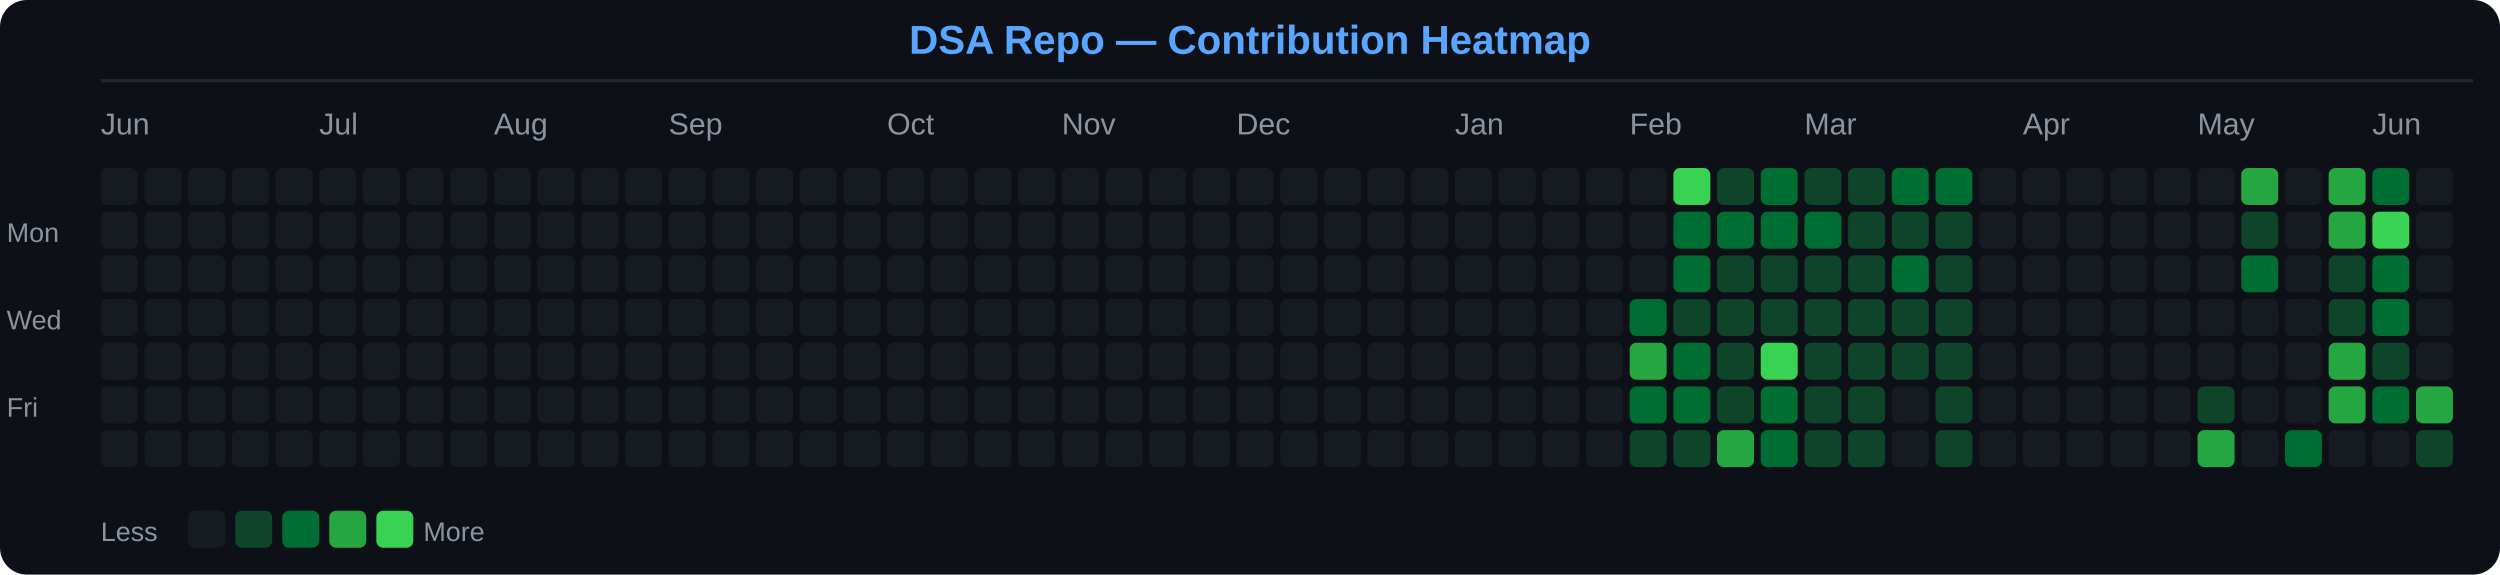
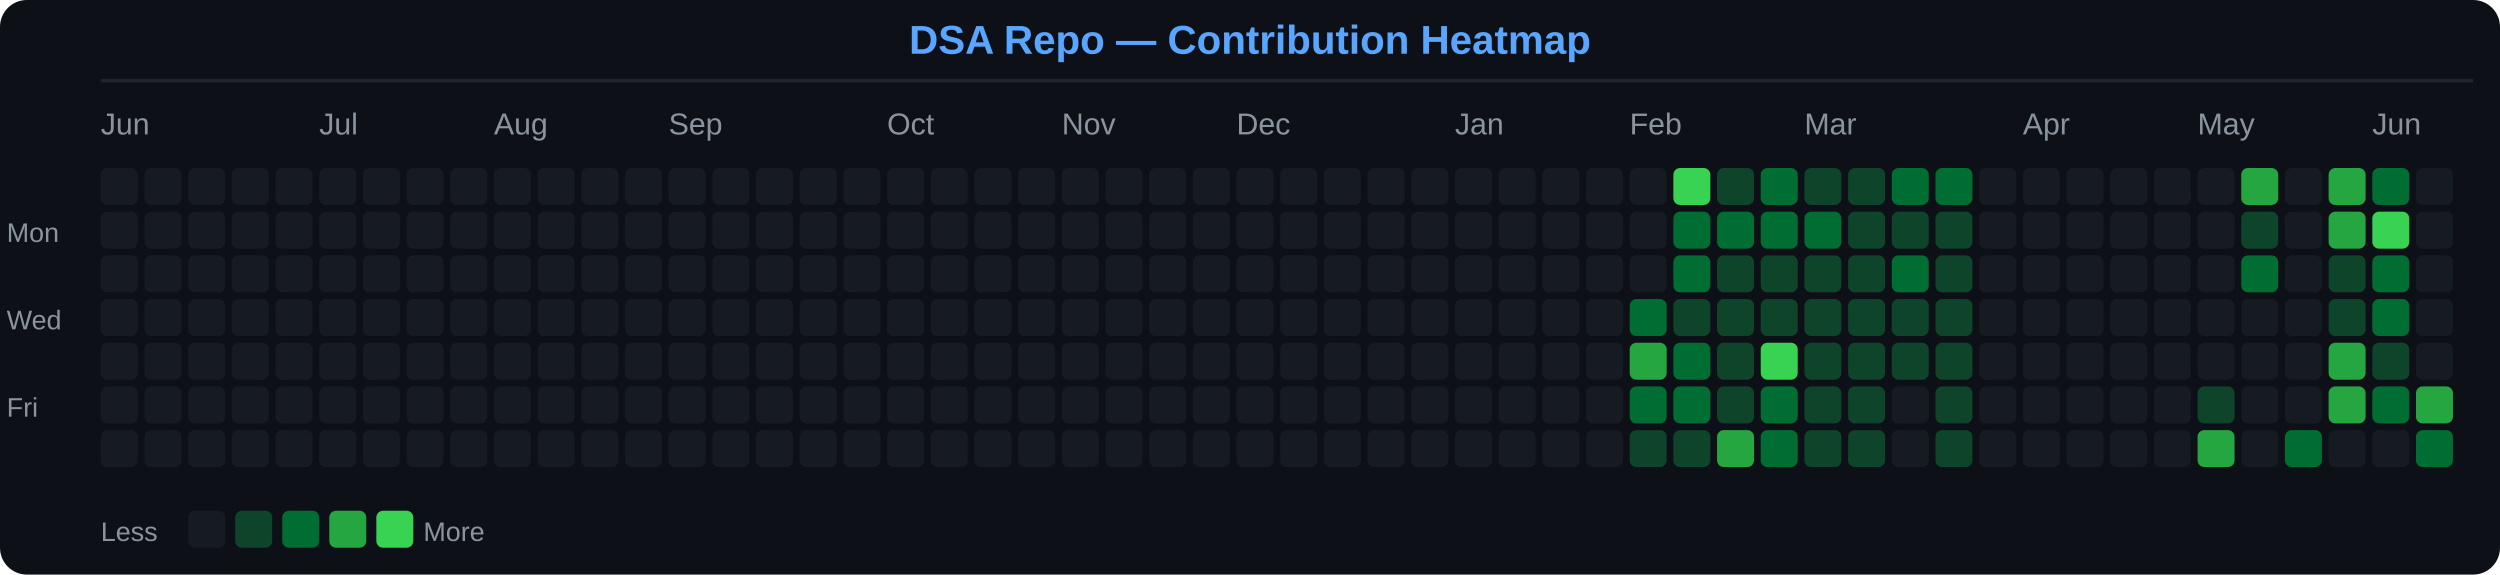
<svg xmlns="http://www.w3.org/2000/svg" width="744" height="171" viewBox="0 0 744 171">
  <rect width="744" height="171" fill="#0d1117" rx="8" />
  <text x="372" y="16" fill="#58a6ff" font-family="Arial,sans-serif" font-size="12" text-anchor="middle" font-weight="bold">DSA Repo — Contribution Heatmap</text>
  <line x1="30" y1="24" x2="736" y2="24" stroke="#21262d" stroke-width="1" />
  <text x="2" y="72" fill="#8b949e" font-family="Arial,sans-serif" font-size="8">Mon</text>
  <text x="2" y="98" fill="#8b949e" font-family="Arial,sans-serif" font-size="8">Wed</text>
  <text x="2" y="124" fill="#8b949e" font-family="Arial,sans-serif" font-size="8">Fri</text>
  <text x="30" y="40" fill="#8b949e" font-family="Arial,sans-serif" font-size="9">Jun</text>
  <rect x="30" y="50" width="11" height="11" rx="2" fill="#161b22" />
  <rect x="30" y="63" width="11" height="11" rx="2" fill="#161b22" />
  <rect x="30" y="76" width="11" height="11" rx="2" fill="#161b22" />
  <rect x="30" y="89" width="11" height="11" rx="2" fill="#161b22" />
  <rect x="30" y="102" width="11" height="11" rx="2" fill="#161b22" />
  <rect x="30" y="115" width="11" height="11" rx="2" fill="#161b22" />
  <rect x="30" y="128" width="11" height="11" rx="2" fill="#161b22" />
  <rect x="43" y="50" width="11" height="11" rx="2" fill="#161b22" />
  <rect x="43" y="63" width="11" height="11" rx="2" fill="#161b22" />
  <rect x="43" y="76" width="11" height="11" rx="2" fill="#161b22" />
  <rect x="43" y="89" width="11" height="11" rx="2" fill="#161b22" />
  <rect x="43" y="102" width="11" height="11" rx="2" fill="#161b22" />
  <rect x="43" y="115" width="11" height="11" rx="2" fill="#161b22" />
  <rect x="43" y="128" width="11" height="11" rx="2" fill="#161b22" />
  <rect x="56" y="50" width="11" height="11" rx="2" fill="#161b22" />
  <rect x="56" y="63" width="11" height="11" rx="2" fill="#161b22" />
  <rect x="56" y="76" width="11" height="11" rx="2" fill="#161b22" />
  <rect x="56" y="89" width="11" height="11" rx="2" fill="#161b22" />
  <rect x="56" y="102" width="11" height="11" rx="2" fill="#161b22" />
  <rect x="56" y="115" width="11" height="11" rx="2" fill="#161b22" />
  <rect x="56" y="128" width="11" height="11" rx="2" fill="#161b22" />
  <rect x="69" y="50" width="11" height="11" rx="2" fill="#161b22" />
  <rect x="69" y="63" width="11" height="11" rx="2" fill="#161b22" />
  <rect x="69" y="76" width="11" height="11" rx="2" fill="#161b22" />
  <rect x="69" y="89" width="11" height="11" rx="2" fill="#161b22" />
  <rect x="69" y="102" width="11" height="11" rx="2" fill="#161b22" />
  <rect x="69" y="115" width="11" height="11" rx="2" fill="#161b22" />
  <rect x="69" y="128" width="11" height="11" rx="2" fill="#161b22" />
  <rect x="82" y="50" width="11" height="11" rx="2" fill="#161b22" />
  <rect x="82" y="63" width="11" height="11" rx="2" fill="#161b22" />
  <rect x="82" y="76" width="11" height="11" rx="2" fill="#161b22" />
  <rect x="82" y="89" width="11" height="11" rx="2" fill="#161b22" />
  <rect x="82" y="102" width="11" height="11" rx="2" fill="#161b22" />
  <rect x="82" y="115" width="11" height="11" rx="2" fill="#161b22" />
  <rect x="82" y="128" width="11" height="11" rx="2" fill="#161b22" />
  <text x="95" y="40" fill="#8b949e" font-family="Arial,sans-serif" font-size="9">Jul</text>
  <rect x="95" y="50" width="11" height="11" rx="2" fill="#161b22" />
  <rect x="95" y="63" width="11" height="11" rx="2" fill="#161b22" />
  <rect x="95" y="76" width="11" height="11" rx="2" fill="#161b22" />
  <rect x="95" y="89" width="11" height="11" rx="2" fill="#161b22" />
  <rect x="95" y="102" width="11" height="11" rx="2" fill="#161b22" />
  <rect x="95" y="115" width="11" height="11" rx="2" fill="#161b22" />
  <rect x="95" y="128" width="11" height="11" rx="2" fill="#161b22" />
  <rect x="108" y="50" width="11" height="11" rx="2" fill="#161b22" />
  <rect x="108" y="63" width="11" height="11" rx="2" fill="#161b22" />
  <rect x="108" y="76" width="11" height="11" rx="2" fill="#161b22" />
  <rect x="108" y="89" width="11" height="11" rx="2" fill="#161b22" />
  <rect x="108" y="102" width="11" height="11" rx="2" fill="#161b22" />
  <rect x="108" y="115" width="11" height="11" rx="2" fill="#161b22" />
  <rect x="108" y="128" width="11" height="11" rx="2" fill="#161b22" />
  <rect x="121" y="50" width="11" height="11" rx="2" fill="#161b22" />
  <rect x="121" y="63" width="11" height="11" rx="2" fill="#161b22" />
  <rect x="121" y="76" width="11" height="11" rx="2" fill="#161b22" />
  <rect x="121" y="89" width="11" height="11" rx="2" fill="#161b22" />
  <rect x="121" y="102" width="11" height="11" rx="2" fill="#161b22" />
  <rect x="121" y="115" width="11" height="11" rx="2" fill="#161b22" />
  <rect x="121" y="128" width="11" height="11" rx="2" fill="#161b22" />
  <rect x="134" y="50" width="11" height="11" rx="2" fill="#161b22" />
  <rect x="134" y="63" width="11" height="11" rx="2" fill="#161b22" />
  <rect x="134" y="76" width="11" height="11" rx="2" fill="#161b22" />
  <rect x="134" y="89" width="11" height="11" rx="2" fill="#161b22" />
  <rect x="134" y="102" width="11" height="11" rx="2" fill="#161b22" />
  <rect x="134" y="115" width="11" height="11" rx="2" fill="#161b22" />
  <rect x="134" y="128" width="11" height="11" rx="2" fill="#161b22" />
  <text x="147" y="40" fill="#8b949e" font-family="Arial,sans-serif" font-size="9">Aug</text>
  <rect x="147" y="50" width="11" height="11" rx="2" fill="#161b22" />
  <rect x="147" y="63" width="11" height="11" rx="2" fill="#161b22" />
  <rect x="147" y="76" width="11" height="11" rx="2" fill="#161b22" />
  <rect x="147" y="89" width="11" height="11" rx="2" fill="#161b22" />
  <rect x="147" y="102" width="11" height="11" rx="2" fill="#161b22" />
  <rect x="147" y="115" width="11" height="11" rx="2" fill="#161b22" />
  <rect x="147" y="128" width="11" height="11" rx="2" fill="#161b22" />
  <rect x="160" y="50" width="11" height="11" rx="2" fill="#161b22" />
  <rect x="160" y="63" width="11" height="11" rx="2" fill="#161b22" />
  <rect x="160" y="76" width="11" height="11" rx="2" fill="#161b22" />
  <rect x="160" y="89" width="11" height="11" rx="2" fill="#161b22" />
  <rect x="160" y="102" width="11" height="11" rx="2" fill="#161b22" />
  <rect x="160" y="115" width="11" height="11" rx="2" fill="#161b22" />
  <rect x="160" y="128" width="11" height="11" rx="2" fill="#161b22" />
  <rect x="173" y="50" width="11" height="11" rx="2" fill="#161b22" />
  <rect x="173" y="63" width="11" height="11" rx="2" fill="#161b22" />
  <rect x="173" y="76" width="11" height="11" rx="2" fill="#161b22" />
  <rect x="173" y="89" width="11" height="11" rx="2" fill="#161b22" />
  <rect x="173" y="102" width="11" height="11" rx="2" fill="#161b22" />
  <rect x="173" y="115" width="11" height="11" rx="2" fill="#161b22" />
  <rect x="173" y="128" width="11" height="11" rx="2" fill="#161b22" />
  <rect x="186" y="50" width="11" height="11" rx="2" fill="#161b22" />
  <rect x="186" y="63" width="11" height="11" rx="2" fill="#161b22" />
  <rect x="186" y="76" width="11" height="11" rx="2" fill="#161b22" />
  <rect x="186" y="89" width="11" height="11" rx="2" fill="#161b22" />
  <rect x="186" y="102" width="11" height="11" rx="2" fill="#161b22" />
  <rect x="186" y="115" width="11" height="11" rx="2" fill="#161b22" />
  <rect x="186" y="128" width="11" height="11" rx="2" fill="#161b22" />
  <text x="199" y="40" fill="#8b949e" font-family="Arial,sans-serif" font-size="9">Sep</text>
  <rect x="199" y="50" width="11" height="11" rx="2" fill="#161b22" />
  <rect x="199" y="63" width="11" height="11" rx="2" fill="#161b22" />
  <rect x="199" y="76" width="11" height="11" rx="2" fill="#161b22" />
  <rect x="199" y="89" width="11" height="11" rx="2" fill="#161b22" />
  <rect x="199" y="102" width="11" height="11" rx="2" fill="#161b22" />
  <rect x="199" y="115" width="11" height="11" rx="2" fill="#161b22" />
  <rect x="199" y="128" width="11" height="11" rx="2" fill="#161b22" />
  <rect x="212" y="50" width="11" height="11" rx="2" fill="#161b22" />
  <rect x="212" y="63" width="11" height="11" rx="2" fill="#161b22" />
  <rect x="212" y="76" width="11" height="11" rx="2" fill="#161b22" />
  <rect x="212" y="89" width="11" height="11" rx="2" fill="#161b22" />
  <rect x="212" y="102" width="11" height="11" rx="2" fill="#161b22" />
  <rect x="212" y="115" width="11" height="11" rx="2" fill="#161b22" />
  <rect x="212" y="128" width="11" height="11" rx="2" fill="#161b22" />
  <rect x="225" y="50" width="11" height="11" rx="2" fill="#161b22" />
  <rect x="225" y="63" width="11" height="11" rx="2" fill="#161b22" />
  <rect x="225" y="76" width="11" height="11" rx="2" fill="#161b22" />
  <rect x="225" y="89" width="11" height="11" rx="2" fill="#161b22" />
  <rect x="225" y="102" width="11" height="11" rx="2" fill="#161b22" />
  <rect x="225" y="115" width="11" height="11" rx="2" fill="#161b22" />
  <rect x="225" y="128" width="11" height="11" rx="2" fill="#161b22" />
  <rect x="238" y="50" width="11" height="11" rx="2" fill="#161b22" />
  <rect x="238" y="63" width="11" height="11" rx="2" fill="#161b22" />
  <rect x="238" y="76" width="11" height="11" rx="2" fill="#161b22" />
  <rect x="238" y="89" width="11" height="11" rx="2" fill="#161b22" />
  <rect x="238" y="102" width="11" height="11" rx="2" fill="#161b22" />
  <rect x="238" y="115" width="11" height="11" rx="2" fill="#161b22" />
  <rect x="238" y="128" width="11" height="11" rx="2" fill="#161b22" />
  <rect x="251" y="50" width="11" height="11" rx="2" fill="#161b22" />
  <rect x="251" y="63" width="11" height="11" rx="2" fill="#161b22" />
  <rect x="251" y="76" width="11" height="11" rx="2" fill="#161b22" />
  <rect x="251" y="89" width="11" height="11" rx="2" fill="#161b22" />
  <rect x="251" y="102" width="11" height="11" rx="2" fill="#161b22" />
  <rect x="251" y="115" width="11" height="11" rx="2" fill="#161b22" />
  <rect x="251" y="128" width="11" height="11" rx="2" fill="#161b22" />
  <text x="264" y="40" fill="#8b949e" font-family="Arial,sans-serif" font-size="9">Oct</text>
  <rect x="264" y="50" width="11" height="11" rx="2" fill="#161b22" />
  <rect x="264" y="63" width="11" height="11" rx="2" fill="#161b22" />
  <rect x="264" y="76" width="11" height="11" rx="2" fill="#161b22" />
  <rect x="264" y="89" width="11" height="11" rx="2" fill="#161b22" />
  <rect x="264" y="102" width="11" height="11" rx="2" fill="#161b22" />
  <rect x="264" y="115" width="11" height="11" rx="2" fill="#161b22" />
  <rect x="264" y="128" width="11" height="11" rx="2" fill="#161b22" />
  <rect x="277" y="50" width="11" height="11" rx="2" fill="#161b22" />
  <rect x="277" y="63" width="11" height="11" rx="2" fill="#161b22" />
  <rect x="277" y="76" width="11" height="11" rx="2" fill="#161b22" />
  <rect x="277" y="89" width="11" height="11" rx="2" fill="#161b22" />
  <rect x="277" y="102" width="11" height="11" rx="2" fill="#161b22" />
  <rect x="277" y="115" width="11" height="11" rx="2" fill="#161b22" />
  <rect x="277" y="128" width="11" height="11" rx="2" fill="#161b22" />
  <rect x="290" y="50" width="11" height="11" rx="2" fill="#161b22" />
  <rect x="290" y="63" width="11" height="11" rx="2" fill="#161b22" />
  <rect x="290" y="76" width="11" height="11" rx="2" fill="#161b22" />
  <rect x="290" y="89" width="11" height="11" rx="2" fill="#161b22" />
  <rect x="290" y="102" width="11" height="11" rx="2" fill="#161b22" />
  <rect x="290" y="115" width="11" height="11" rx="2" fill="#161b22" />
  <rect x="290" y="128" width="11" height="11" rx="2" fill="#161b22" />
  <rect x="303" y="50" width="11" height="11" rx="2" fill="#161b22" />
  <rect x="303" y="63" width="11" height="11" rx="2" fill="#161b22" />
  <rect x="303" y="76" width="11" height="11" rx="2" fill="#161b22" />
  <rect x="303" y="89" width="11" height="11" rx="2" fill="#161b22" />
  <rect x="303" y="102" width="11" height="11" rx="2" fill="#161b22" />
  <rect x="303" y="115" width="11" height="11" rx="2" fill="#161b22" />
  <rect x="303" y="128" width="11" height="11" rx="2" fill="#161b22" />
  <text x="316" y="40" fill="#8b949e" font-family="Arial,sans-serif" font-size="9">Nov</text>
  <rect x="316" y="50" width="11" height="11" rx="2" fill="#161b22" />
  <rect x="316" y="63" width="11" height="11" rx="2" fill="#161b22" />
  <rect x="316" y="76" width="11" height="11" rx="2" fill="#161b22" />
  <rect x="316" y="89" width="11" height="11" rx="2" fill="#161b22" />
  <rect x="316" y="102" width="11" height="11" rx="2" fill="#161b22" />
  <rect x="316" y="115" width="11" height="11" rx="2" fill="#161b22" />
  <rect x="316" y="128" width="11" height="11" rx="2" fill="#161b22" />
  <rect x="329" y="50" width="11" height="11" rx="2" fill="#161b22" />
  <rect x="329" y="63" width="11" height="11" rx="2" fill="#161b22" />
  <rect x="329" y="76" width="11" height="11" rx="2" fill="#161b22" />
  <rect x="329" y="89" width="11" height="11" rx="2" fill="#161b22" />
  <rect x="329" y="102" width="11" height="11" rx="2" fill="#161b22" />
  <rect x="329" y="115" width="11" height="11" rx="2" fill="#161b22" />
  <rect x="329" y="128" width="11" height="11" rx="2" fill="#161b22" />
  <rect x="342" y="50" width="11" height="11" rx="2" fill="#161b22" />
  <rect x="342" y="63" width="11" height="11" rx="2" fill="#161b22" />
  <rect x="342" y="76" width="11" height="11" rx="2" fill="#161b22" />
  <rect x="342" y="89" width="11" height="11" rx="2" fill="#161b22" />
  <rect x="342" y="102" width="11" height="11" rx="2" fill="#161b22" />
  <rect x="342" y="115" width="11" height="11" rx="2" fill="#161b22" />
  <rect x="342" y="128" width="11" height="11" rx="2" fill="#161b22" />
  <rect x="355" y="50" width="11" height="11" rx="2" fill="#161b22" />
  <rect x="355" y="63" width="11" height="11" rx="2" fill="#161b22" />
  <rect x="355" y="76" width="11" height="11" rx="2" fill="#161b22" />
  <rect x="355" y="89" width="11" height="11" rx="2" fill="#161b22" />
  <rect x="355" y="102" width="11" height="11" rx="2" fill="#161b22" />
  <rect x="355" y="115" width="11" height="11" rx="2" fill="#161b22" />
  <rect x="355" y="128" width="11" height="11" rx="2" fill="#161b22" />
  <text x="368" y="40" fill="#8b949e" font-family="Arial,sans-serif" font-size="9">Dec</text>
  <rect x="368" y="50" width="11" height="11" rx="2" fill="#161b22" />
  <rect x="368" y="63" width="11" height="11" rx="2" fill="#161b22" />
  <rect x="368" y="76" width="11" height="11" rx="2" fill="#161b22" />
  <rect x="368" y="89" width="11" height="11" rx="2" fill="#161b22" />
  <rect x="368" y="102" width="11" height="11" rx="2" fill="#161b22" />
  <rect x="368" y="115" width="11" height="11" rx="2" fill="#161b22" />
  <rect x="368" y="128" width="11" height="11" rx="2" fill="#161b22" />
  <rect x="381" y="50" width="11" height="11" rx="2" fill="#161b22" />
  <rect x="381" y="63" width="11" height="11" rx="2" fill="#161b22" />
  <rect x="381" y="76" width="11" height="11" rx="2" fill="#161b22" />
  <rect x="381" y="89" width="11" height="11" rx="2" fill="#161b22" />
  <rect x="381" y="102" width="11" height="11" rx="2" fill="#161b22" />
  <rect x="381" y="115" width="11" height="11" rx="2" fill="#161b22" />
  <rect x="381" y="128" width="11" height="11" rx="2" fill="#161b22" />
  <rect x="394" y="50" width="11" height="11" rx="2" fill="#161b22" />
  <rect x="394" y="63" width="11" height="11" rx="2" fill="#161b22" />
  <rect x="394" y="76" width="11" height="11" rx="2" fill="#161b22" />
  <rect x="394" y="89" width="11" height="11" rx="2" fill="#161b22" />
  <rect x="394" y="102" width="11" height="11" rx="2" fill="#161b22" />
  <rect x="394" y="115" width="11" height="11" rx="2" fill="#161b22" />
  <rect x="394" y="128" width="11" height="11" rx="2" fill="#161b22" />
  <rect x="407" y="50" width="11" height="11" rx="2" fill="#161b22" />
  <rect x="407" y="63" width="11" height="11" rx="2" fill="#161b22" />
  <rect x="407" y="76" width="11" height="11" rx="2" fill="#161b22" />
  <rect x="407" y="89" width="11" height="11" rx="2" fill="#161b22" />
  <rect x="407" y="102" width="11" height="11" rx="2" fill="#161b22" />
  <rect x="407" y="115" width="11" height="11" rx="2" fill="#161b22" />
  <rect x="407" y="128" width="11" height="11" rx="2" fill="#161b22" />
  <rect x="420" y="50" width="11" height="11" rx="2" fill="#161b22" />
  <rect x="420" y="63" width="11" height="11" rx="2" fill="#161b22" />
  <rect x="420" y="76" width="11" height="11" rx="2" fill="#161b22" />
  <rect x="420" y="89" width="11" height="11" rx="2" fill="#161b22" />
  <rect x="420" y="102" width="11" height="11" rx="2" fill="#161b22" />
  <rect x="420" y="115" width="11" height="11" rx="2" fill="#161b22" />
  <rect x="420" y="128" width="11" height="11" rx="2" fill="#161b22" />
  <text x="433" y="40" fill="#8b949e" font-family="Arial,sans-serif" font-size="9">Jan</text>
  <rect x="433" y="50" width="11" height="11" rx="2" fill="#161b22" />
  <rect x="433" y="63" width="11" height="11" rx="2" fill="#161b22" />
  <rect x="433" y="76" width="11" height="11" rx="2" fill="#161b22" />
  <rect x="433" y="89" width="11" height="11" rx="2" fill="#161b22" />
  <rect x="433" y="102" width="11" height="11" rx="2" fill="#161b22" />
  <rect x="433" y="115" width="11" height="11" rx="2" fill="#161b22" />
  <rect x="433" y="128" width="11" height="11" rx="2" fill="#161b22" />
  <rect x="446" y="50" width="11" height="11" rx="2" fill="#161b22" />
  <rect x="446" y="63" width="11" height="11" rx="2" fill="#161b22" />
  <rect x="446" y="76" width="11" height="11" rx="2" fill="#161b22" />
  <rect x="446" y="89" width="11" height="11" rx="2" fill="#161b22" />
  <rect x="446" y="102" width="11" height="11" rx="2" fill="#161b22" />
  <rect x="446" y="115" width="11" height="11" rx="2" fill="#161b22" />
  <rect x="446" y="128" width="11" height="11" rx="2" fill="#161b22" />
  <rect x="459" y="50" width="11" height="11" rx="2" fill="#161b22" />
  <rect x="459" y="63" width="11" height="11" rx="2" fill="#161b22" />
  <rect x="459" y="76" width="11" height="11" rx="2" fill="#161b22" />
  <rect x="459" y="89" width="11" height="11" rx="2" fill="#161b22" />
  <rect x="459" y="102" width="11" height="11" rx="2" fill="#161b22" />
  <rect x="459" y="115" width="11" height="11" rx="2" fill="#161b22" />
  <rect x="459" y="128" width="11" height="11" rx="2" fill="#161b22" />
  <rect x="472" y="50" width="11" height="11" rx="2" fill="#161b22" />
  <rect x="472" y="63" width="11" height="11" rx="2" fill="#161b22" />
  <rect x="472" y="76" width="11" height="11" rx="2" fill="#161b22" />
  <rect x="472" y="89" width="11" height="11" rx="2" fill="#161b22" />
  <rect x="472" y="102" width="11" height="11" rx="2" fill="#161b22" />
  <rect x="472" y="115" width="11" height="11" rx="2" fill="#161b22" />
  <rect x="472" y="128" width="11" height="11" rx="2" fill="#161b22" />
  <text x="485" y="40" fill="#8b949e" font-family="Arial,sans-serif" font-size="9">Feb</text>
  <rect x="485" y="50" width="11" height="11" rx="2" fill="#161b22" />
  <rect x="485" y="63" width="11" height="11" rx="2" fill="#161b22" />
  <rect x="485" y="76" width="11" height="11" rx="2" fill="#161b22" />
  <rect x="485" y="89" width="11" height="11" rx="2" fill="#006d32" />
  <rect x="485" y="102" width="11" height="11" rx="2" fill="#26a641" />
  <rect x="485" y="115" width="11" height="11" rx="2" fill="#006d32" />
  <rect x="485" y="128" width="11" height="11" rx="2" fill="#0e4429" />
  <rect x="498" y="50" width="11" height="11" rx="2" fill="#39d353" />
  <rect x="498" y="63" width="11" height="11" rx="2" fill="#006d32" />
  <rect x="498" y="76" width="11" height="11" rx="2" fill="#006d32" />
  <rect x="498" y="89" width="11" height="11" rx="2" fill="#0e4429" />
  <rect x="498" y="102" width="11" height="11" rx="2" fill="#006d32" />
  <rect x="498" y="115" width="11" height="11" rx="2" fill="#006d32" />
  <rect x="498" y="128" width="11" height="11" rx="2" fill="#0e4429" />
  <rect x="511" y="50" width="11" height="11" rx="2" fill="#0e4429" />
  <rect x="511" y="63" width="11" height="11" rx="2" fill="#006d32" />
  <rect x="511" y="76" width="11" height="11" rx="2" fill="#0e4429" />
  <rect x="511" y="89" width="11" height="11" rx="2" fill="#0e4429" />
  <rect x="511" y="102" width="11" height="11" rx="2" fill="#0e4429" />
  <rect x="511" y="115" width="11" height="11" rx="2" fill="#0e4429" />
  <rect x="511" y="128" width="11" height="11" rx="2" fill="#26a641" />
  <rect x="524" y="50" width="11" height="11" rx="2" fill="#006d32" />
  <rect x="524" y="63" width="11" height="11" rx="2" fill="#006d32" />
  <rect x="524" y="76" width="11" height="11" rx="2" fill="#0e4429" />
  <rect x="524" y="89" width="11" height="11" rx="2" fill="#0e4429" />
  <rect x="524" y="102" width="11" height="11" rx="2" fill="#39d353" />
  <rect x="524" y="115" width="11" height="11" rx="2" fill="#006d32" />
  <rect x="524" y="128" width="11" height="11" rx="2" fill="#006d32" />
  <text x="537" y="40" fill="#8b949e" font-family="Arial,sans-serif" font-size="9">Mar</text>
  <rect x="537" y="50" width="11" height="11" rx="2" fill="#0e4429" />
  <rect x="537" y="63" width="11" height="11" rx="2" fill="#006d32" />
  <rect x="537" y="76" width="11" height="11" rx="2" fill="#0e4429" />
  <rect x="537" y="89" width="11" height="11" rx="2" fill="#0e4429" />
  <rect x="537" y="102" width="11" height="11" rx="2" fill="#0e4429" />
  <rect x="537" y="115" width="11" height="11" rx="2" fill="#0e4429" />
  <rect x="537" y="128" width="11" height="11" rx="2" fill="#0e4429" />
  <rect x="550" y="50" width="11" height="11" rx="2" fill="#0e4429" />
  <rect x="550" y="63" width="11" height="11" rx="2" fill="#0e4429" />
  <rect x="550" y="76" width="11" height="11" rx="2" fill="#0e4429" />
  <rect x="550" y="89" width="11" height="11" rx="2" fill="#0e4429" />
  <rect x="550" y="102" width="11" height="11" rx="2" fill="#0e4429" />
  <rect x="550" y="115" width="11" height="11" rx="2" fill="#0e4429" />
  <rect x="550" y="128" width="11" height="11" rx="2" fill="#0e4429" />
  <rect x="563" y="50" width="11" height="11" rx="2" fill="#006d32" />
  <rect x="563" y="63" width="11" height="11" rx="2" fill="#0e4429" />
  <rect x="563" y="76" width="11" height="11" rx="2" fill="#006d32" />
  <rect x="563" y="89" width="11" height="11" rx="2" fill="#0e4429" />
  <rect x="563" y="102" width="11" height="11" rx="2" fill="#0e4429" />
  <rect x="563" y="115" width="11" height="11" rx="2" fill="#161b22" />
  <rect x="563" y="128" width="11" height="11" rx="2" fill="#161b22" />
  <rect x="576" y="50" width="11" height="11" rx="2" fill="#006d32" />
  <rect x="576" y="63" width="11" height="11" rx="2" fill="#0e4429" />
  <rect x="576" y="76" width="11" height="11" rx="2" fill="#0e4429" />
  <rect x="576" y="89" width="11" height="11" rx="2" fill="#0e4429" />
  <rect x="576" y="102" width="11" height="11" rx="2" fill="#0e4429" />
  <rect x="576" y="115" width="11" height="11" rx="2" fill="#0e4429" />
  <rect x="576" y="128" width="11" height="11" rx="2" fill="#0e4429" />
  <rect x="589" y="50" width="11" height="11" rx="2" fill="#161b22" />
  <rect x="589" y="63" width="11" height="11" rx="2" fill="#161b22" />
  <rect x="589" y="76" width="11" height="11" rx="2" fill="#161b22" />
  <rect x="589" y="89" width="11" height="11" rx="2" fill="#161b22" />
  <rect x="589" y="102" width="11" height="11" rx="2" fill="#161b22" />
  <rect x="589" y="115" width="11" height="11" rx="2" fill="#161b22" />
  <rect x="589" y="128" width="11" height="11" rx="2" fill="#161b22" />
  <text x="602" y="40" fill="#8b949e" font-family="Arial,sans-serif" font-size="9">Apr</text>
  <rect x="602" y="50" width="11" height="11" rx="2" fill="#161b22" />
  <rect x="602" y="63" width="11" height="11" rx="2" fill="#161b22" />
  <rect x="602" y="76" width="11" height="11" rx="2" fill="#161b22" />
  <rect x="602" y="89" width="11" height="11" rx="2" fill="#161b22" />
  <rect x="602" y="102" width="11" height="11" rx="2" fill="#161b22" />
  <rect x="602" y="115" width="11" height="11" rx="2" fill="#161b22" />
  <rect x="602" y="128" width="11" height="11" rx="2" fill="#161b22" />
  <rect x="615" y="50" width="11" height="11" rx="2" fill="#161b22" />
  <rect x="615" y="63" width="11" height="11" rx="2" fill="#161b22" />
  <rect x="615" y="76" width="11" height="11" rx="2" fill="#161b22" />
  <rect x="615" y="89" width="11" height="11" rx="2" fill="#161b22" />
  <rect x="615" y="102" width="11" height="11" rx="2" fill="#161b22" />
  <rect x="615" y="115" width="11" height="11" rx="2" fill="#161b22" />
  <rect x="615" y="128" width="11" height="11" rx="2" fill="#161b22" />
  <rect x="628" y="50" width="11" height="11" rx="2" fill="#161b22" />
  <rect x="628" y="63" width="11" height="11" rx="2" fill="#161b22" />
  <rect x="628" y="76" width="11" height="11" rx="2" fill="#161b22" />
  <rect x="628" y="89" width="11" height="11" rx="2" fill="#161b22" />
  <rect x="628" y="102" width="11" height="11" rx="2" fill="#161b22" />
  <rect x="628" y="115" width="11" height="11" rx="2" fill="#161b22" />
  <rect x="628" y="128" width="11" height="11" rx="2" fill="#161b22" />
  <rect x="641" y="50" width="11" height="11" rx="2" fill="#161b22" />
  <rect x="641" y="63" width="11" height="11" rx="2" fill="#161b22" />
  <rect x="641" y="76" width="11" height="11" rx="2" fill="#161b22" />
  <rect x="641" y="89" width="11" height="11" rx="2" fill="#161b22" />
  <rect x="641" y="102" width="11" height="11" rx="2" fill="#161b22" />
  <rect x="641" y="115" width="11" height="11" rx="2" fill="#161b22" />
  <rect x="641" y="128" width="11" height="11" rx="2" fill="#161b22" />
  <text x="654" y="40" fill="#8b949e" font-family="Arial,sans-serif" font-size="9">May</text>
  <rect x="654" y="50" width="11" height="11" rx="2" fill="#161b22" />
  <rect x="654" y="63" width="11" height="11" rx="2" fill="#161b22" />
  <rect x="654" y="76" width="11" height="11" rx="2" fill="#161b22" />
  <rect x="654" y="89" width="11" height="11" rx="2" fill="#161b22" />
  <rect x="654" y="102" width="11" height="11" rx="2" fill="#161b22" />
  <rect x="654" y="115" width="11" height="11" rx="2" fill="#0e4429" />
  <rect x="654" y="128" width="11" height="11" rx="2" fill="#26a641" />
  <rect x="667" y="50" width="11" height="11" rx="2" fill="#26a641" />
  <rect x="667" y="63" width="11" height="11" rx="2" fill="#0e4429" />
  <rect x="667" y="76" width="11" height="11" rx="2" fill="#006d32" />
  <rect x="667" y="89" width="11" height="11" rx="2" fill="#161b22" />
  <rect x="667" y="102" width="11" height="11" rx="2" fill="#161b22" />
  <rect x="667" y="115" width="11" height="11" rx="2" fill="#161b22" />
  <rect x="667" y="128" width="11" height="11" rx="2" fill="#161b22" />
  <rect x="680" y="50" width="11" height="11" rx="2" fill="#161b22" />
  <rect x="680" y="63" width="11" height="11" rx="2" fill="#161b22" />
  <rect x="680" y="76" width="11" height="11" rx="2" fill="#161b22" />
  <rect x="680" y="89" width="11" height="11" rx="2" fill="#161b22" />
  <rect x="680" y="102" width="11" height="11" rx="2" fill="#161b22" />
  <rect x="680" y="115" width="11" height="11" rx="2" fill="#161b22" />
  <rect x="680" y="128" width="11" height="11" rx="2" fill="#006d32" />
  <rect x="693" y="50" width="11" height="11" rx="2" fill="#26a641" />
  <rect x="693" y="63" width="11" height="11" rx="2" fill="#26a641" />
  <rect x="693" y="76" width="11" height="11" rx="2" fill="#0e4429" />
  <rect x="693" y="89" width="11" height="11" rx="2" fill="#0e4429" />
  <rect x="693" y="102" width="11" height="11" rx="2" fill="#26a641" />
  <rect x="693" y="115" width="11" height="11" rx="2" fill="#26a641" />
  <rect x="693" y="128" width="11" height="11" rx="2" fill="#161b22" />
  <text x="706" y="40" fill="#8b949e" font-family="Arial,sans-serif" font-size="9">Jun</text>
  <rect x="706" y="50" width="11" height="11" rx="2" fill="#006d32" />
  <rect x="706" y="63" width="11" height="11" rx="2" fill="#39d353" />
  <rect x="706" y="76" width="11" height="11" rx="2" fill="#006d32" />
  <rect x="706" y="89" width="11" height="11" rx="2" fill="#006d32" />
  <rect x="706" y="102" width="11" height="11" rx="2" fill="#0e4429" />
  <rect x="706" y="115" width="11" height="11" rx="2" fill="#006d32" />
  <rect x="706" y="128" width="11" height="11" rx="2" fill="#161b22" />
  <rect x="719" y="50" width="11" height="11" rx="2" fill="#161b22" />
  <rect x="719" y="63" width="11" height="11" rx="2" fill="#161b22" />
  <rect x="719" y="76" width="11" height="11" rx="2" fill="#161b22" />
  <rect x="719" y="89" width="11" height="11" rx="2" fill="#161b22" />
  <rect x="719" y="102" width="11" height="11" rx="2" fill="#161b22" />
  <rect x="719" y="115" width="11" height="11" rx="2" fill="#26a641" />
-   <rect x="719" y="128" width="11" height="11" rx="2" fill="#0e4429" />
+   <rect x="719" y="128" width="11" height="11" rx="2" fill="#006d32" />
  <text x="30" y="161" fill="#8b949e" font-family="Arial,sans-serif" font-size="8">Less</text>
  <rect x="56" y="152" width="11" height="11" rx="2" fill="#161b22" />
  <rect x="70" y="152" width="11" height="11" rx="2" fill="#0e4429" />
  <rect x="84" y="152" width="11" height="11" rx="2" fill="#006d32" />
  <rect x="98" y="152" width="11" height="11" rx="2" fill="#26a641" />
  <rect x="112" y="152" width="11" height="11" rx="2" fill="#39d353" />
  <text x="126" y="161" fill="#8b949e" font-family="Arial,sans-serif" font-size="8">More</text>
</svg>
